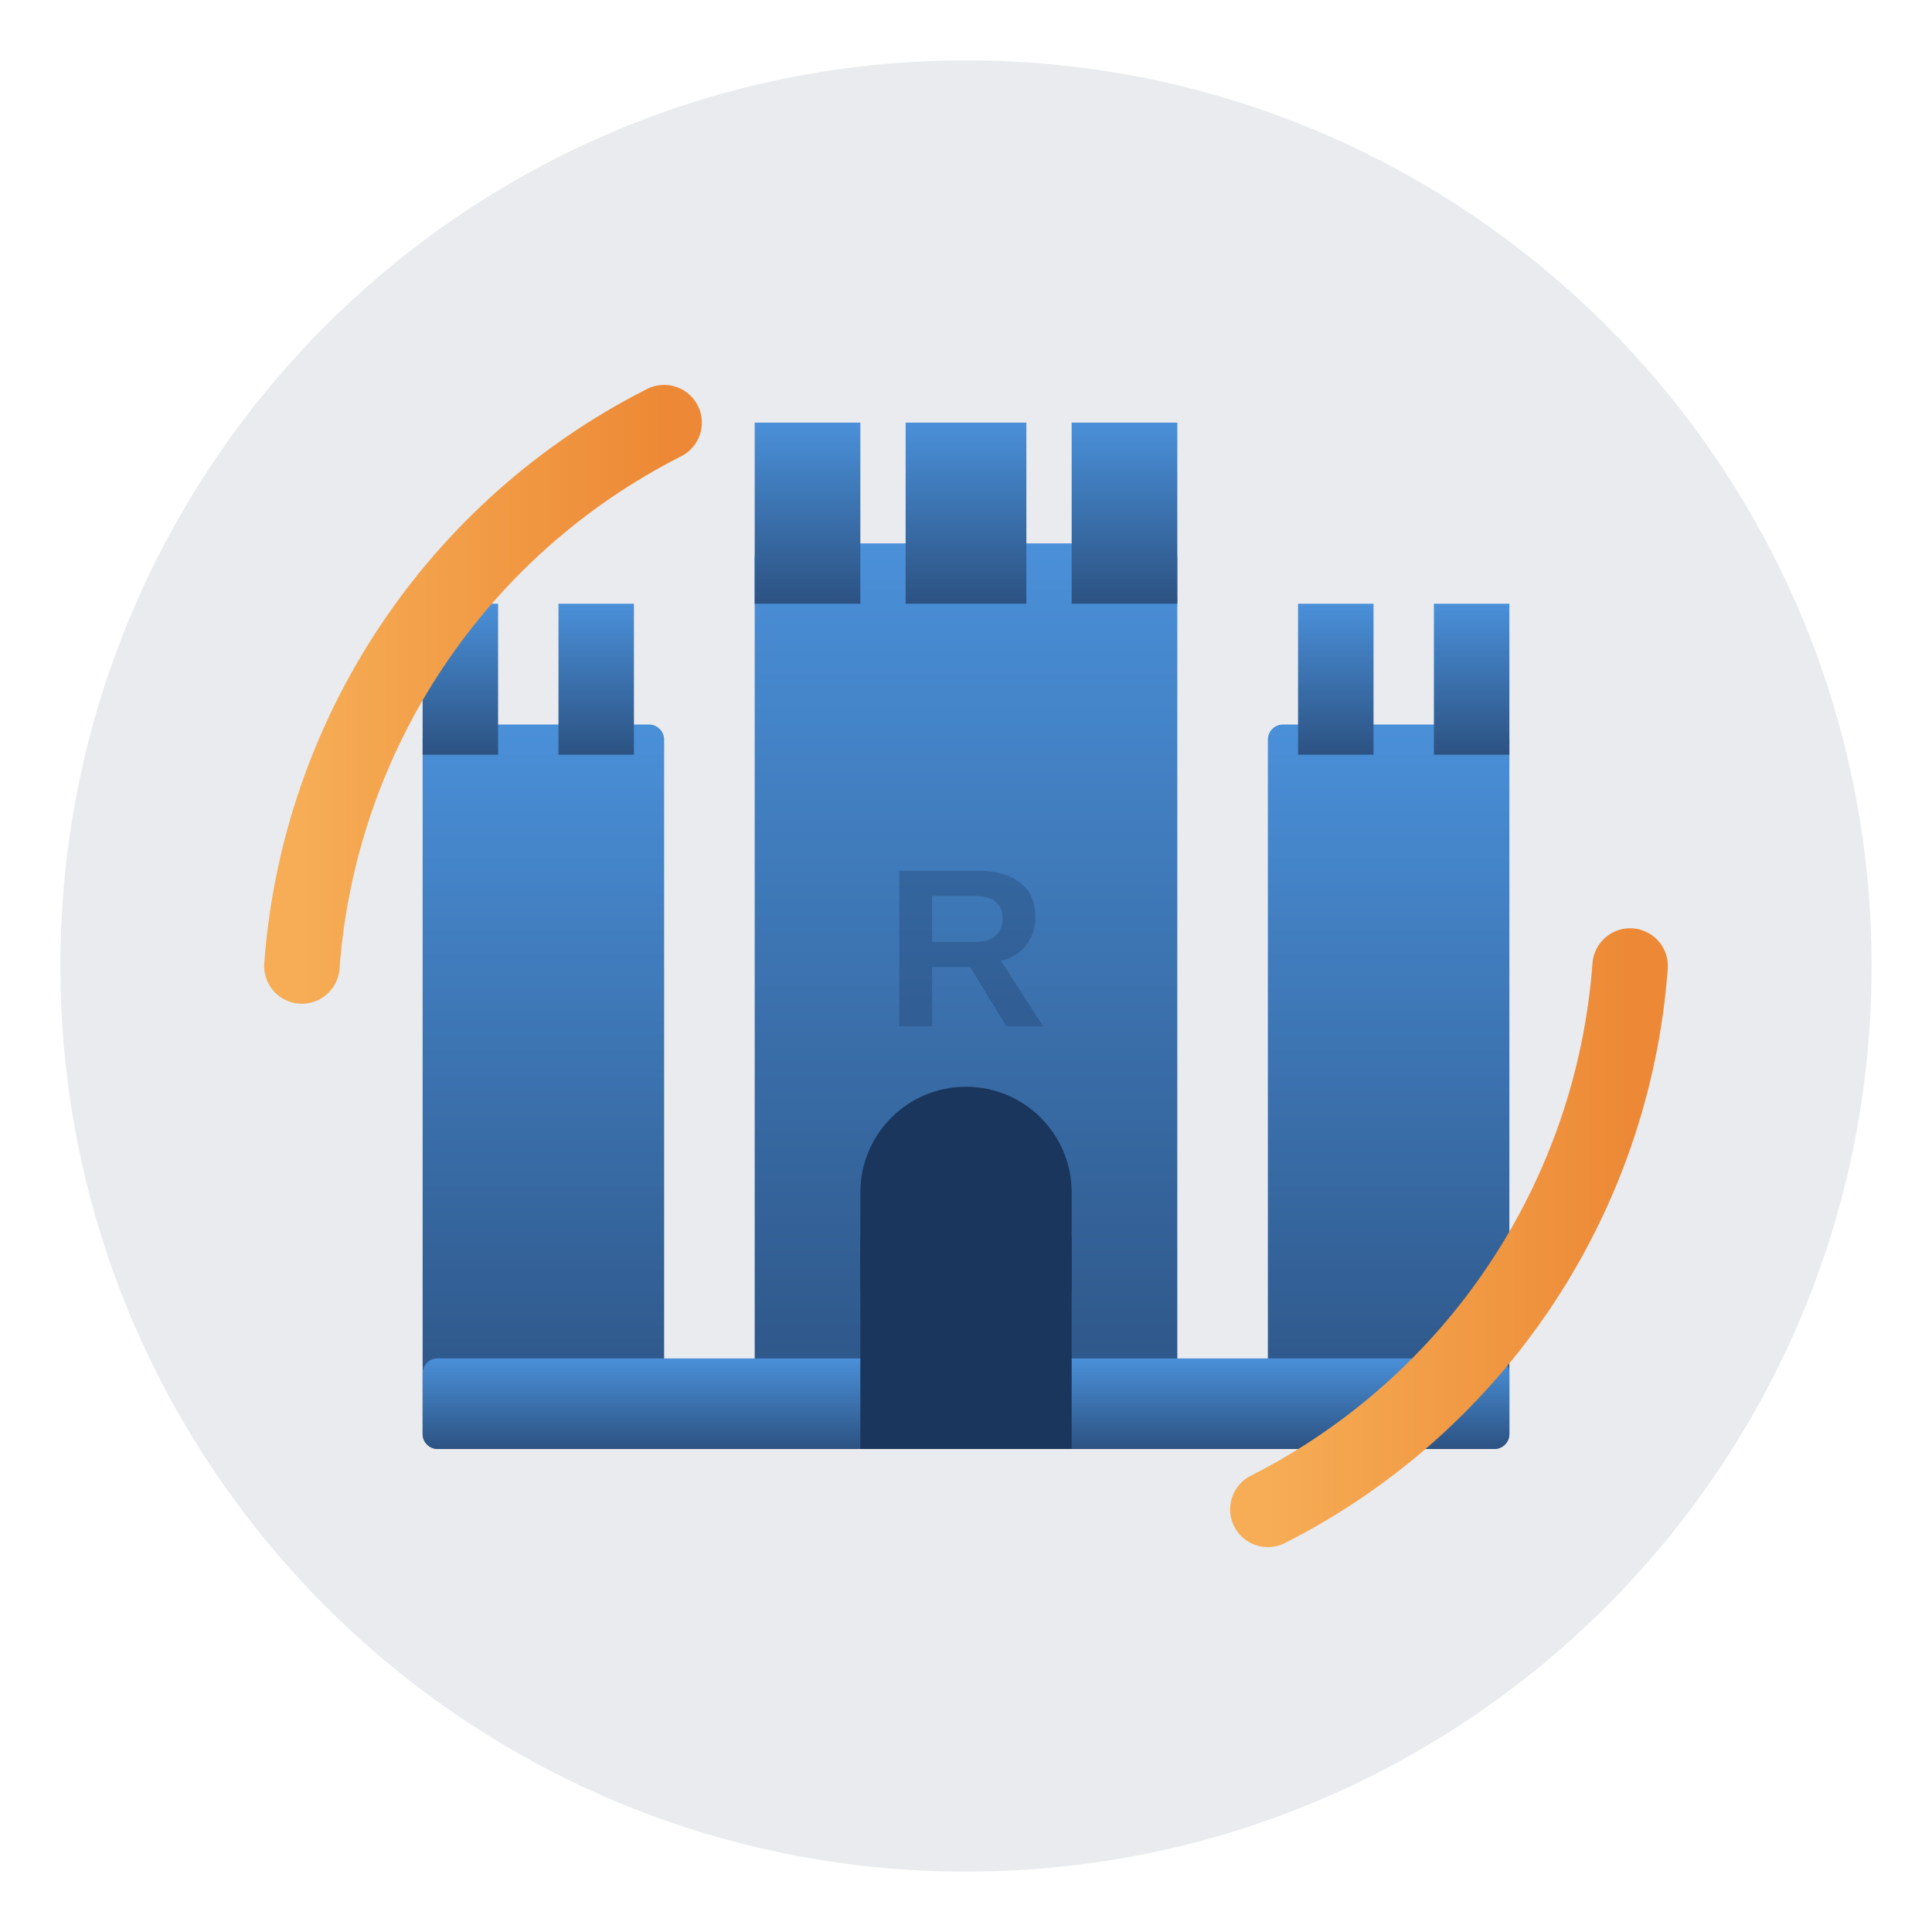
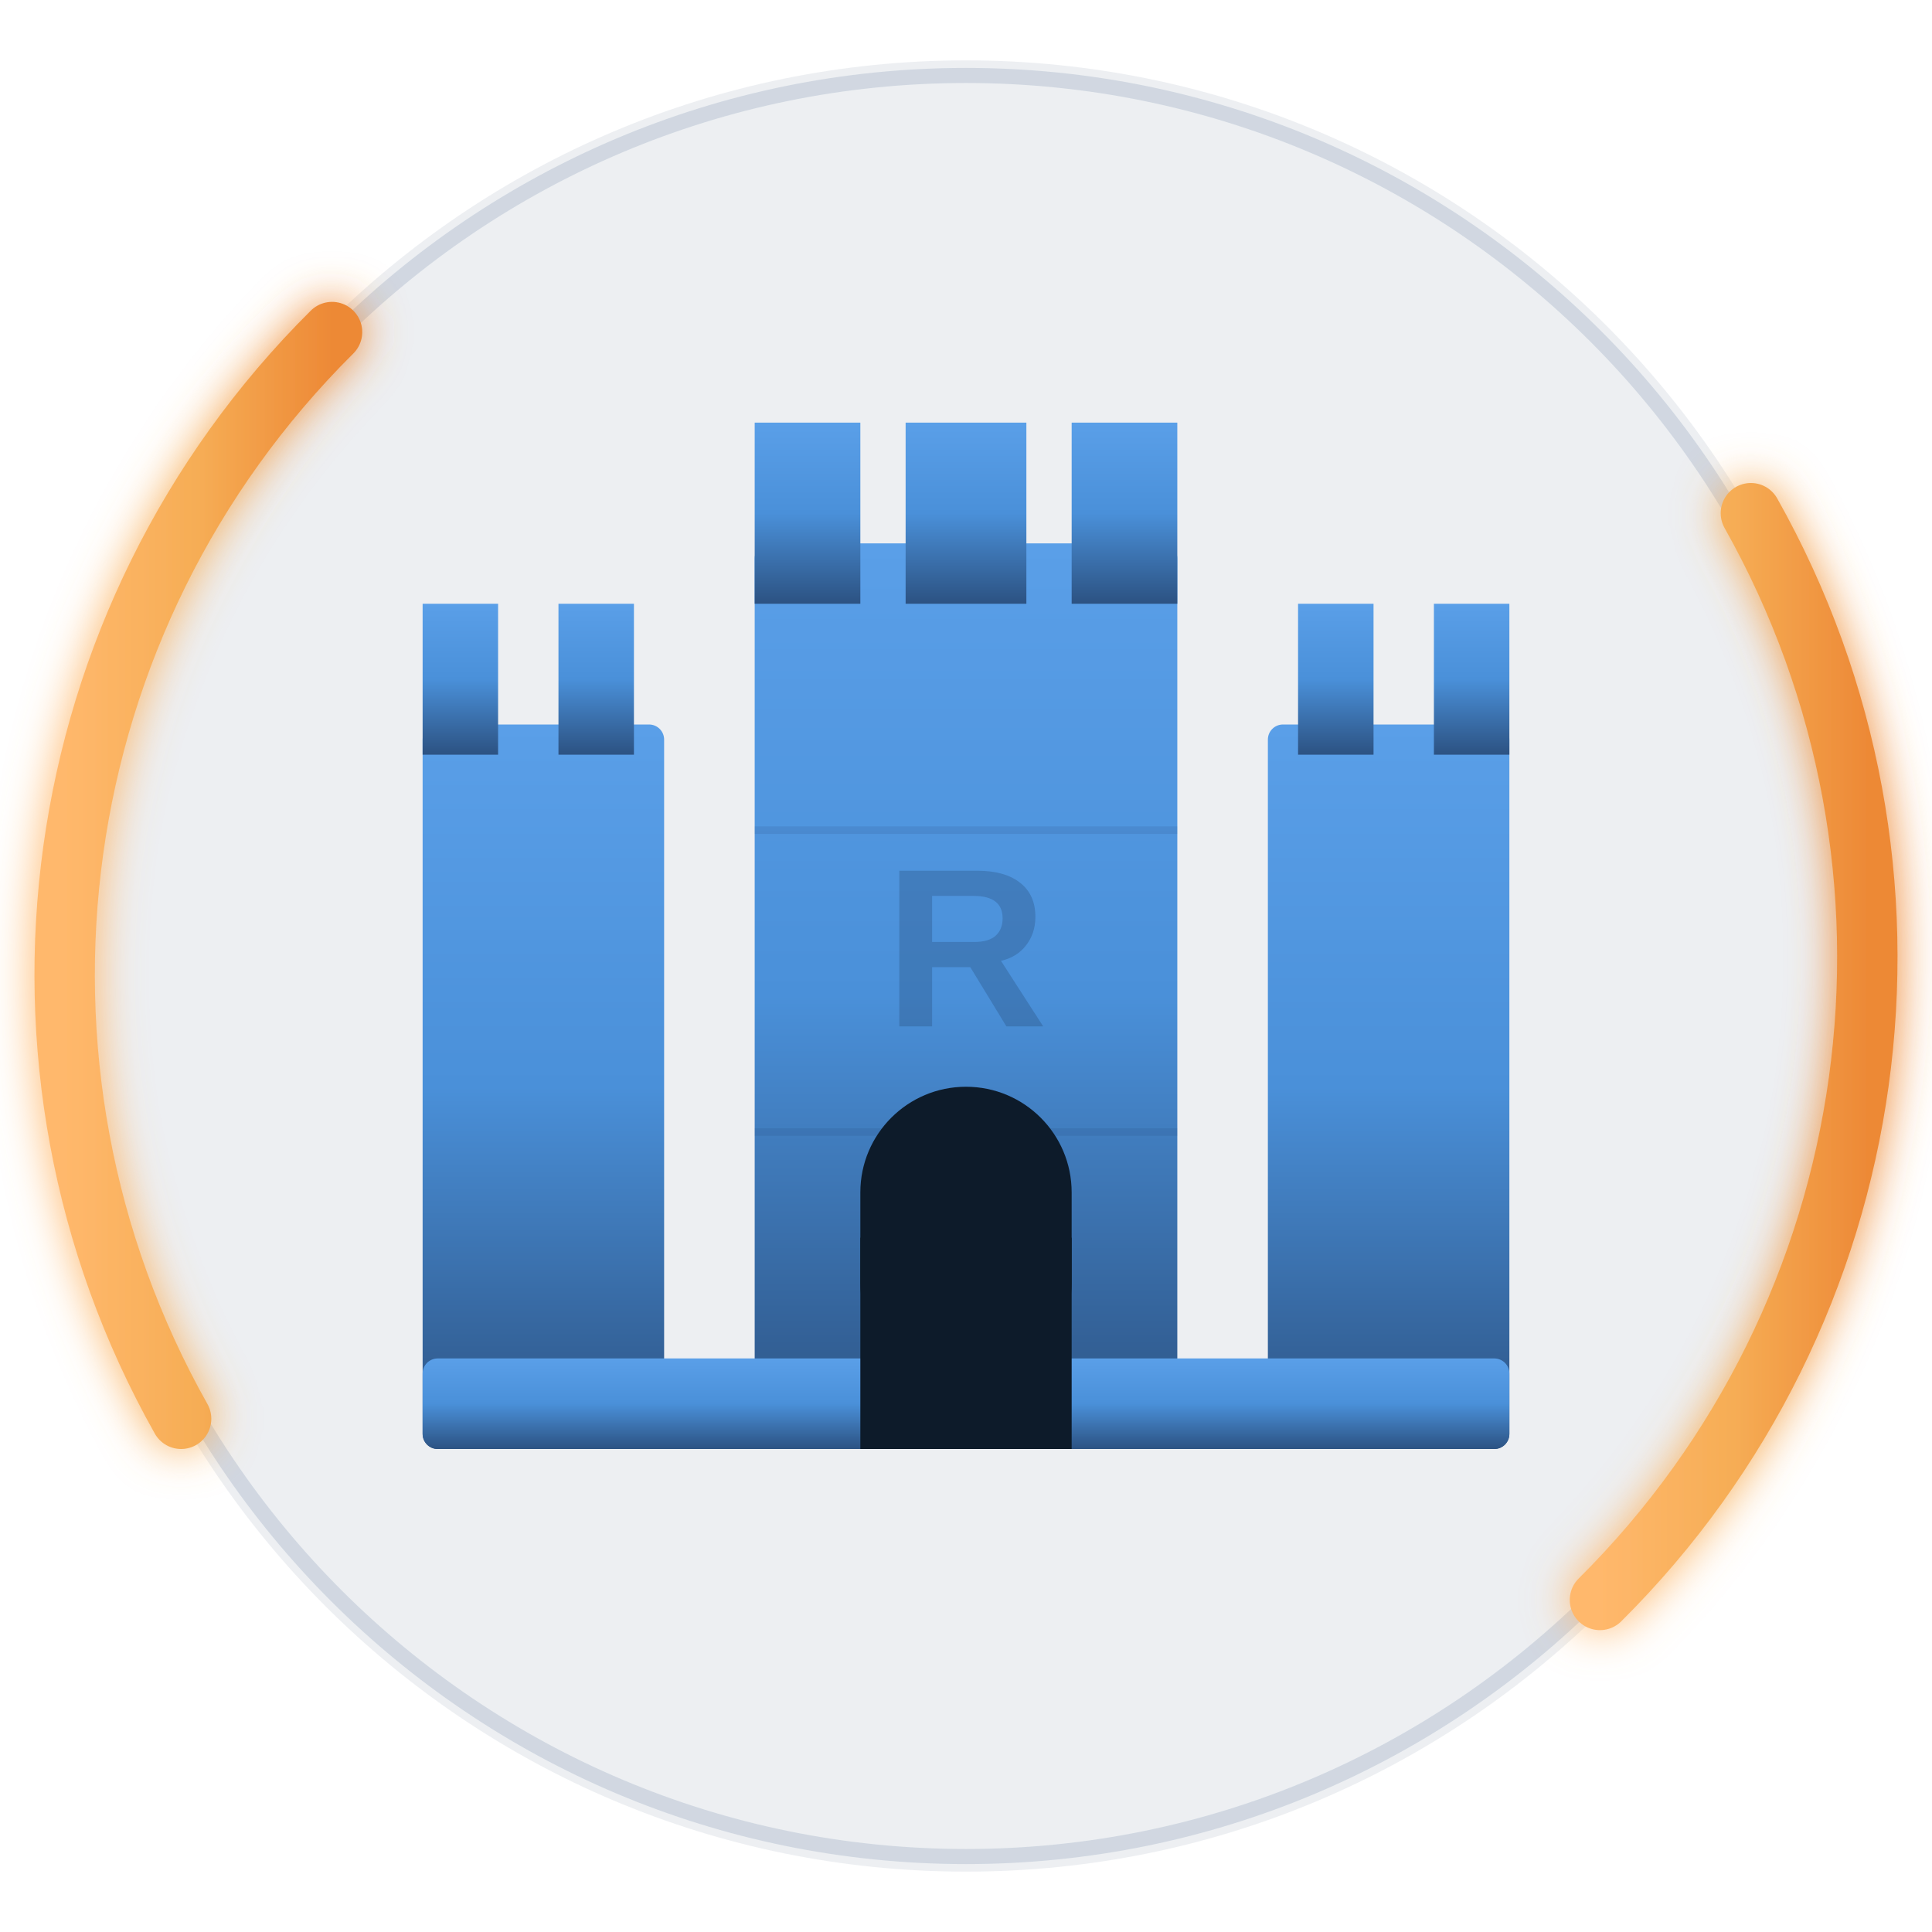
<svg xmlns="http://www.w3.org/2000/svg" viewBox="0 0 128 128" width="128" height="128">
  <defs>
    <linearGradient id="fortressGrad" x1="0%" y1="0%" x2="0%" y2="100%">
-       <stop offset="0%" style="stop-color:#4A90D9" />
+       <stop offset="0%" style="stop-color:#5A9FE8" />
+       <stop offset="50%" style="stop-color:#4A90D9" />
      <stop offset="100%" style="stop-color:#2C5282" />
    </linearGradient>
    <linearGradient id="arrowGrad" x1="0%" y1="0%" x2="100%" y2="0%">
-       <stop offset="0%" style="stop-color:#F6AD55" />
+       <stop offset="0%" style="stop-color:#FFB86C" />
+       <stop offset="50%" style="stop-color:#F6AD55" />
      <stop offset="100%" style="stop-color:#ED8936" />
    </linearGradient>
+     <filter id="glow" x="-50%" y="-50%" width="200%" height="200%">
+       <feGaussianBlur stdDeviation="1.5" result="coloredBlur" />
+       <feMerge>
+         <feMergeNode in="coloredBlur" />
+         <feMergeNode in="SourceGraphic" />
+       </feMerge>
+     </filter>
  </defs>
-   <circle cx="64" cy="64" r="60" fill="#1A365D" opacity="0.1" />
+   <circle cx="64" cy="64" r="60" fill="#1A365D" opacity="0.08" />
+   <circle cx="64" cy="64" r="59" fill="none" stroke="#2C5282" stroke-width="1" opacity="0.15" />
  <g fill="url(#fortressGrad)">
    <rect x="28" y="48" width="16" height="48" rx="1" />
    <rect x="28" y="40" width="5" height="10" />
    <rect x="37" y="40" width="5" height="10" />
    <rect x="50" y="36" width="28" height="60" rx="1" />
    <rect x="50" y="28" width="7" height="12" />
    <rect x="60" y="28" width="8" height="12" />
    <rect x="71" y="28" width="7" height="12" />
    <rect x="84" y="48" width="16" height="48" rx="1" />
    <rect x="86" y="40" width="5" height="10" />
    <rect x="95" y="40" width="5" height="10" />
    <rect x="28" y="90" width="72" height="6" rx="1" />
  </g>
-   <rect x="57" y="72" width="14" height="20" rx="7" ry="7" fill="#1A365D" />
-   <rect x="57" y="82" width="14" height="14" fill="#1A365D" />
-   <g fill="none" stroke="url(#arrowGrad)" stroke-width="5" stroke-linecap="round">
-     <path d="M 20 64 A 44 44 0 0 1 44 28" />
-     <path d="M 108 64 A 44 44 0 0 1 84 100" />
+   <g stroke="#1A365D" stroke-width="0.5" opacity="0.12">
+     <line x1="50" y1="55" x2="78" y2="55" />
+     <line x1="50" y1="75" x2="78" y2="75" />
  </g>
-   <text x="64" y="68" font-family="Arial, sans-serif" font-size="15" font-weight="bold" fill="#1A365D" text-anchor="middle" opacity="0.3">R</text>
+   <rect x="57" y="72" width="14" height="20" rx="7" ry="7" fill="#0D1B2A" />
+   <rect x="57" y="82" width="14" height="14" fill="#0D1B2A" />
+   <g fill="none" stroke="url(#arrowGrad)" stroke-width="4" stroke-linecap="round" filter="url(#glow)">
+     <path d="M 12 94 A 60 60 0 0 1 22 22" />
+     <path d="M 116 34 A 60 60 0 0 1 106 106" />
+   </g>
+   <text x="64" y="68" font-family="'Segoe UI', Arial, sans-serif" font-size="15" font-weight="bold" fill="#1A365D" text-anchor="middle" opacity="0.25">R</text>
</svg>
